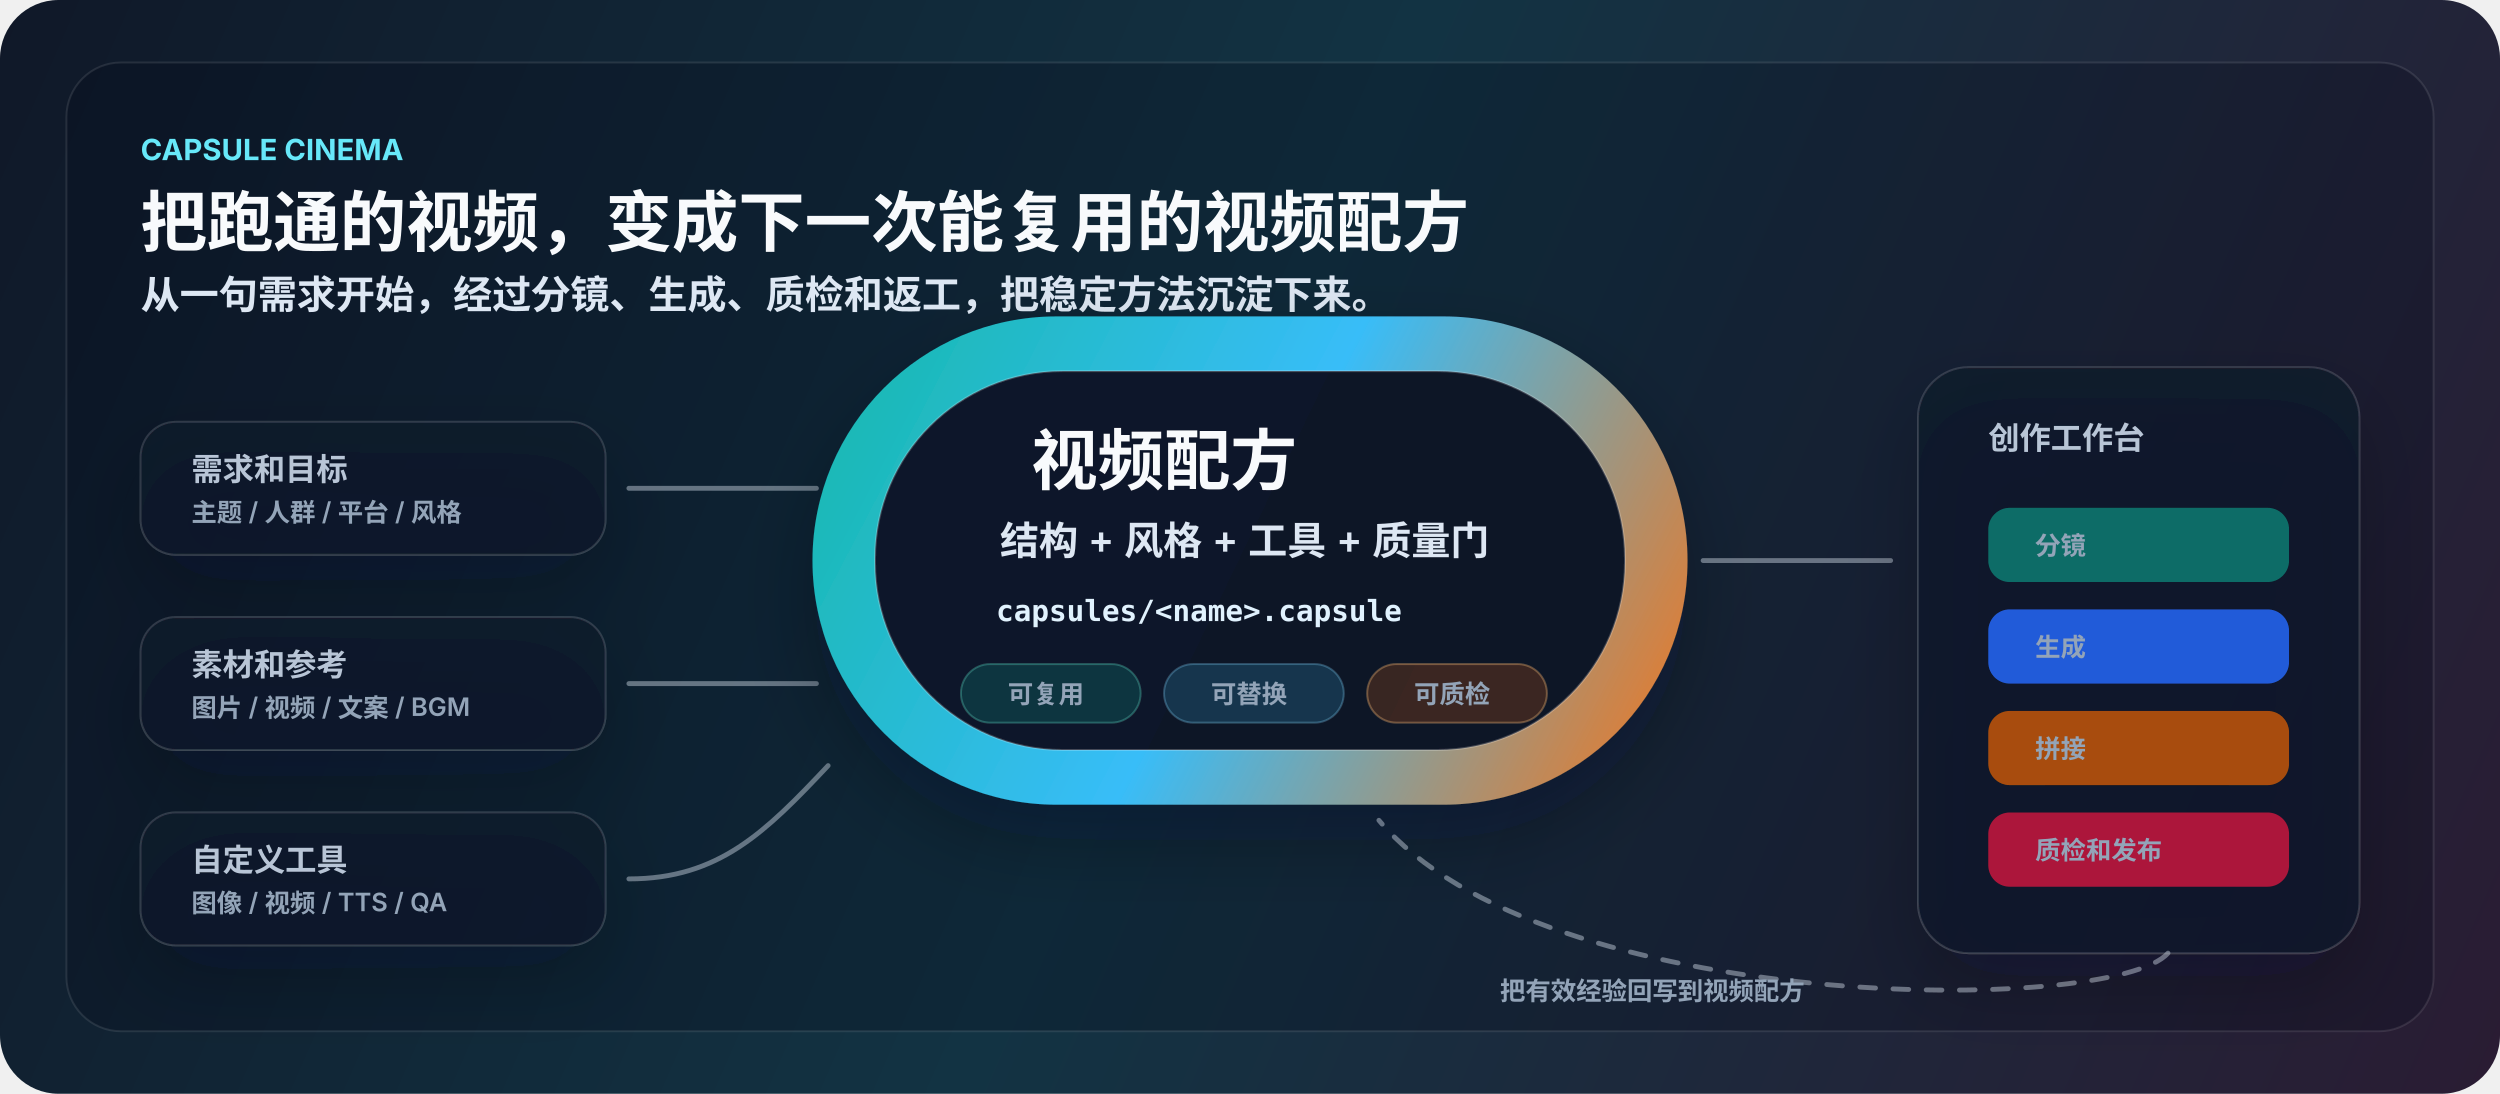
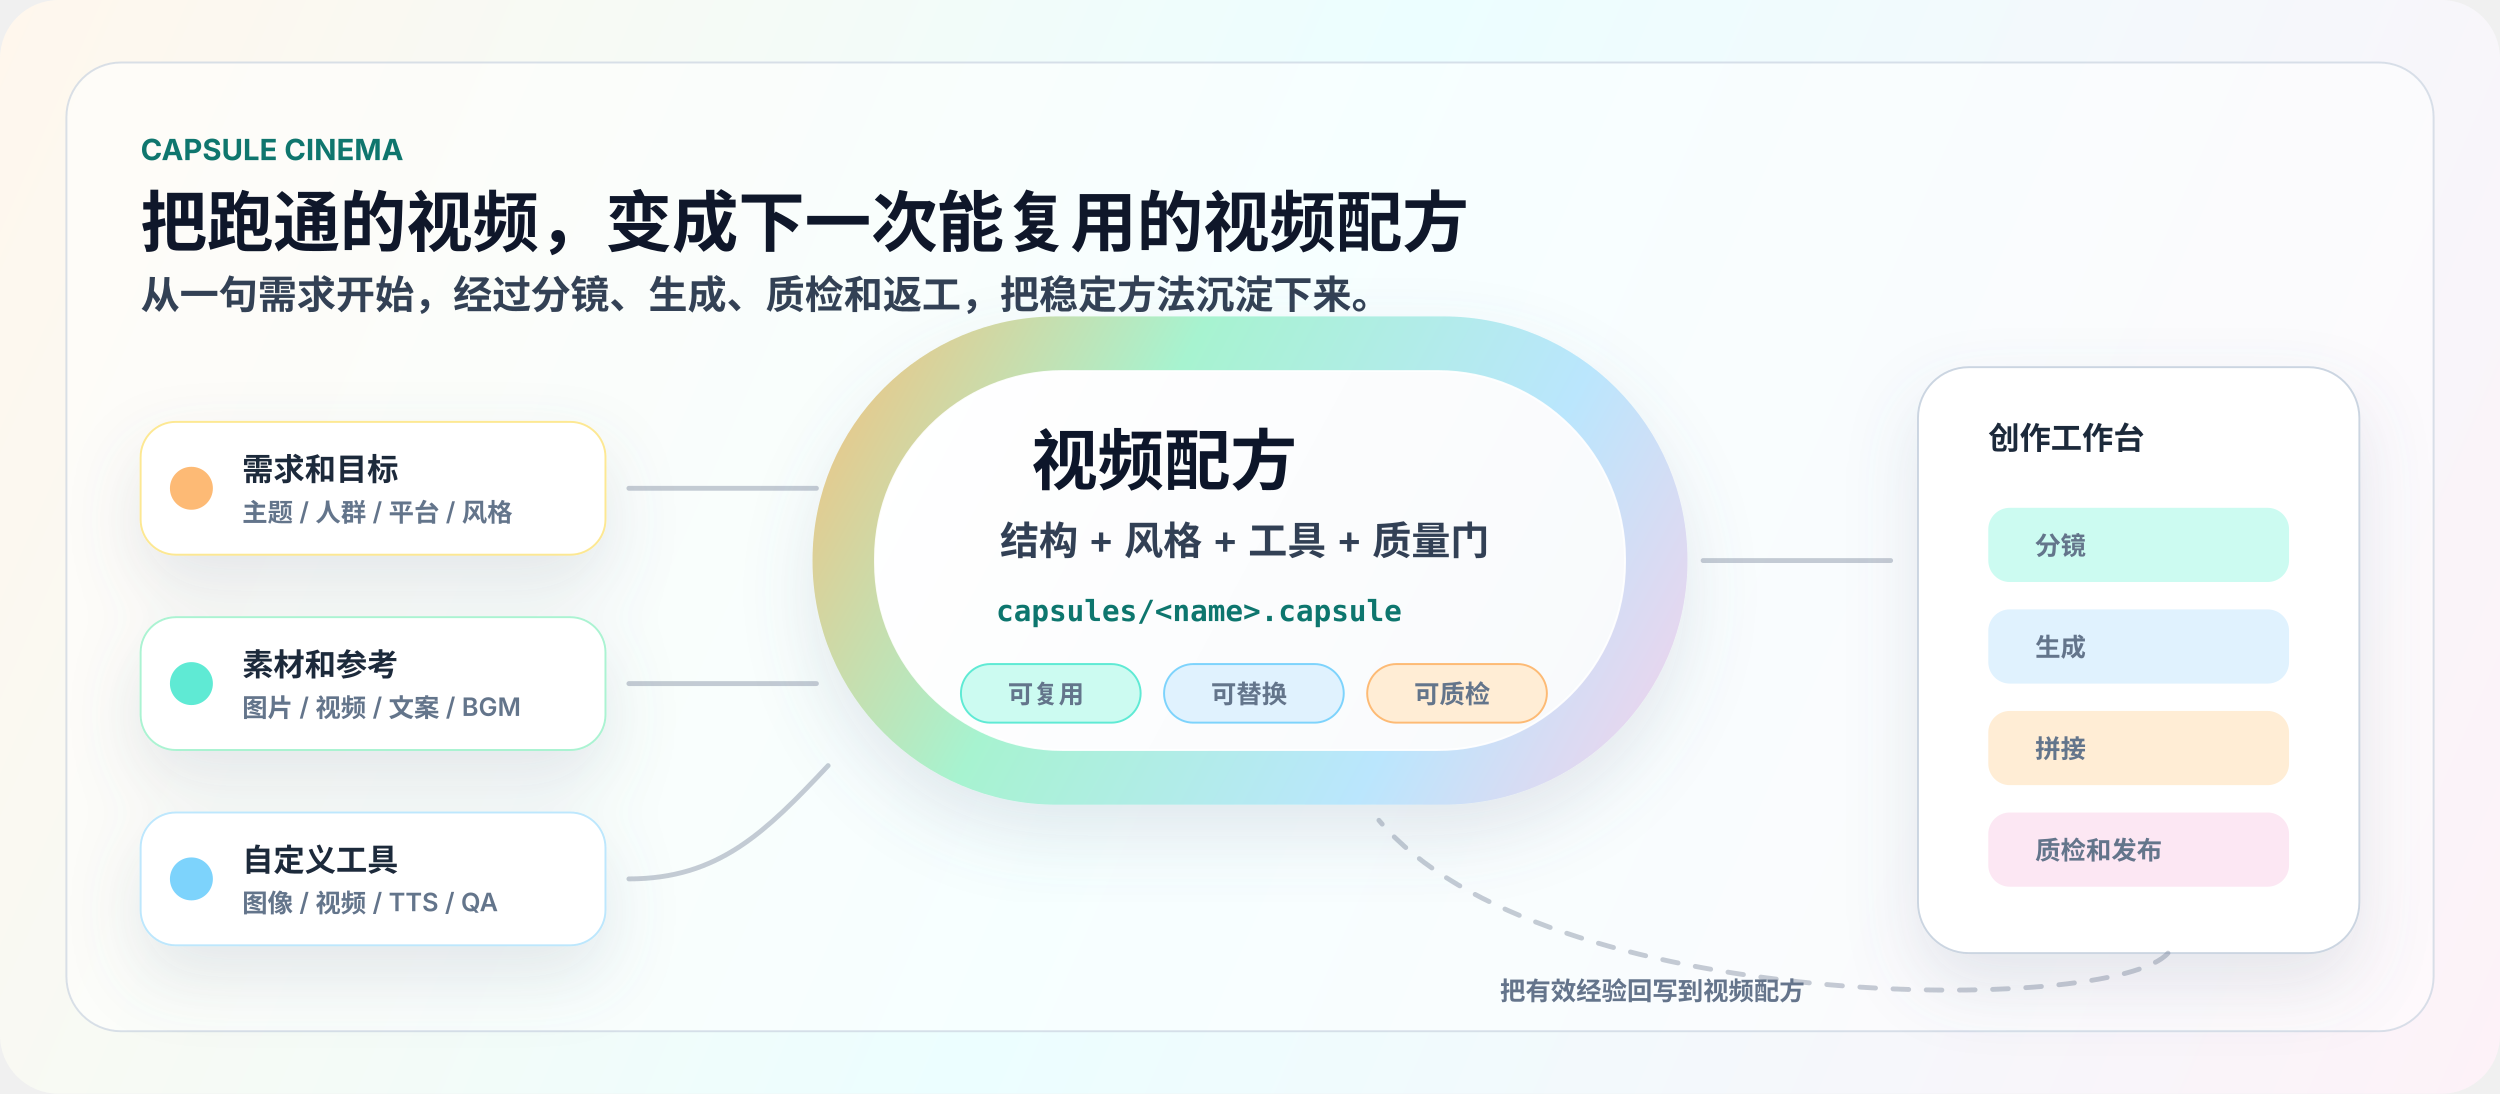
<svg xmlns="http://www.w3.org/2000/svg" width="1280" height="560" viewBox="0 0 1280 560" fill="none" role="img" aria-labelledby="title desc">
  <defs>
    <linearGradient id="background" x1="0" y1="0" x2="1280" y2="560" gradientUnits="userSpaceOnUse">
-       <stop offset="0" stop-color="#101828" />
-       <stop offset="0.48" stop-color="#123343" />
-       <stop offset="1" stop-color="#2A1C33" />
+       <stop offset="0" stop-color="#FFF7ED" />
+       <stop offset="0.48" stop-color="#ECFEFF" />
+       <stop offset="1" stop-color="#FDF2F8" />
    </linearGradient>
-     <linearGradient id="capsuleBody" x1="405" y1="156" x2="875" y2="400" gradientUnits="userSpaceOnUse">
-       <stop stop-color="#14B8A6" />
-       <stop offset="0.5" stop-color="#38BDF8" />
-       <stop offset="1" stop-color="#F97316" />
+     <linearGradient id="capsuleBody" x1="402" y1="152" x2="878" y2="410" gradientUnits="userSpaceOnUse">
+       <stop stop-color="#FDBA74" />
+       <stop offset="0.36" stop-color="#A7F3D0" />
+       <stop offset="0.7" stop-color="#BAE6FD" />
+       <stop offset="1" stop-color="#FBCFE8" />
    </linearGradient>
-     <linearGradient id="screen" x1="448" y1="190" x2="826" y2="372" gradientUnits="userSpaceOnUse">
-       <stop stop-color="#0F172A" />
-       <stop offset="1" stop-color="#111827" />
+     <linearGradient id="console" x1="460" y1="190" x2="820" y2="384" gradientUnits="userSpaceOnUse">
+       <stop stop-color="#FFFFFF" />
+       <stop offset="1" stop-color="#F8FAFC" />
    </linearGradient>
    <filter id="softShadow" x="-20%" y="-20%" width="140%" height="140%" color-interpolation-filters="sRGB">
-       <feDropShadow dx="0" dy="18" stdDeviation="20" flood-color="#020617" flood-opacity="0.28" />
+       <feDropShadow dx="0" dy="16" stdDeviation="18" flood-color="#64748B" flood-opacity="0.16" />
    </filter>
    <style>
-       .eyebrow { font: 700 15px -apple-system, BlinkMacSystemFont, "Segoe UI", sans-serif; fill: #67E8F9; }
-       .title { font: 750 34px -apple-system, BlinkMacSystemFont, "Segoe UI", sans-serif; fill: #F8FAFC; }
-       .body { font: 600 20px -apple-system, BlinkMacSystemFont, "Segoe UI", sans-serif; fill: #DDE7F3; }
-       .small { font: 600 16px -apple-system, BlinkMacSystemFont, "Segoe UI", sans-serif; fill: #B8C5D6; }
-       .tiny { font: 600 13px -apple-system, BlinkMacSystemFont, "Segoe UI", sans-serif; fill: #93A4B8; }
-       .code { font: 700 15px ui-monospace, SFMono-Regular, Menlo, monospace; fill: #E0F2FE; }
-       .line { stroke: #DDE7F3; stroke-opacity: 0.42; stroke-width: 2.5; stroke-linecap: round; }
+       .eyebrow { font: 700 15px -apple-system, BlinkMacSystemFont, "Segoe UI", sans-serif; fill: #0F766E; }
+       .title { font: 750 34px -apple-system, BlinkMacSystemFont, "Segoe UI", sans-serif; fill: #0F172A; }
+       .body { font: 600 20px -apple-system, BlinkMacSystemFont, "Segoe UI", sans-serif; fill: #334155; }
+       .small { font: 700 16px -apple-system, BlinkMacSystemFont, "Segoe UI", sans-serif; fill: #1E293B; }
+       .tiny { font: 600 13px -apple-system, BlinkMacSystemFont, "Segoe UI", sans-serif; fill: #64748B; }
+       .code { font: 700 15px ui-monospace, SFMono-Regular, Menlo, monospace; fill: #0F766E; }
+       .line { stroke: #64748B; stroke-opacity: 0.36; stroke-width: 2.5; stroke-linecap: round; }
    </style>
  </defs>
  <rect width="1280" height="560" rx="30" fill="url(#background)" />
-   <rect x="34" y="32" width="1212" height="496" rx="28" fill="#020617" fill-opacity="0.24" stroke="#FFFFFF" stroke-opacity="0.10" />
+   <rect x="34" y="32" width="1212" height="496" rx="28" fill="#FFFFFF" fill-opacity="0.54" stroke="#CBD5E1" stroke-opacity="0.72" />
  <text x="72" y="82" class="eyebrow">CAPSULE CINEMA</text>
  <text x="72" y="126" class="title">把跑通的视频，变成下一次能复用的视频配方</text>
  <text x="72" y="158" class="body">从一句需求开始，经过分镜、生成、质检和返工，把稳定方法沉淀下来。</text>
  <g filter="url(#softShadow)">
-     <rect x="72" y="216" width="238" height="68" rx="18" fill="#0F172A" fill-opacity="0.78" stroke="#FFFFFF" stroke-opacity="0.14" />
-     <text x="98" y="246" class="small">需求和目标</text>
-     <text x="98" y="267" class="tiny">主题 / 人群 / 平台 / 风格</text>
-     <rect x="72" y="316" width="238" height="68" rx="18" fill="#0F172A" fill-opacity="0.78" stroke="#FFFFFF" stroke-opacity="0.14" />
-     <text x="98" y="346" class="small">素材和参考</text>
-     <text x="98" y="367" class="tiny">图片 / 视频 / 文案 / BGM</text>
-     <rect x="72" y="416" width="238" height="68" rx="18" fill="#0F172A" fill-opacity="0.78" stroke="#FFFFFF" stroke-opacity="0.14" />
-     <text x="98" y="446" class="small">自定义工具</text>
-     <text x="98" y="467" class="tiny">图像 / 视频 / TTS / QA</text>
+     <rect x="72" y="216" width="238" height="68" rx="18" fill="#FFFFFF" stroke="#FDE68A" stroke-opacity="0.92" />
+     <circle cx="98" cy="250" r="11" fill="#FDBA74" />
+     <text x="124" y="246" class="small">需求和目标</text>
+     <text x="124" y="267" class="tiny">主题 / 人群 / 平台 / 风格</text>
+     <rect x="72" y="316" width="238" height="68" rx="18" fill="#FFFFFF" stroke="#A7F3D0" stroke-opacity="0.95" />
+     <circle cx="98" cy="350" r="11" fill="#5EEAD4" />
+     <text x="124" y="346" class="small">素材和参考</text>
+     <text x="124" y="367" class="tiny">图片 / 视频 / 文案 / BGM</text>
+     <rect x="72" y="416" width="238" height="68" rx="18" fill="#FFFFFF" stroke="#BAE6FD" stroke-opacity="0.95" />
+     <circle cx="98" cy="450" r="11" fill="#7DD3FC" />
+     <text x="124" y="446" class="small">自定义工具</text>
+     <text x="124" y="467" class="tiny">图像 / 视频 / TTS / QA</text>
  </g>
  <path d="M322 250 C364 250 382 250 418 250" class="line" />
  <path d="M322 350 C364 350 382 350 418 350" class="line" />
  <path d="M322 450 C368 450 392 426 424 392" class="line" />
  <g filter="url(#softShadow)">
    <rect x="416" y="162" width="448" height="250" rx="125" fill="url(#capsuleBody)" />
-     <rect x="448" y="190" width="384" height="194" rx="96" fill="url(#screen)" stroke="#FFFFFF" stroke-opacity="0.22" />
+     <rect x="448" y="190" width="384" height="194" rx="96" fill="url(#console)" stroke="#FFFFFF" stroke-opacity="0.92" />
    <text x="528" y="248" class="title">视频配方</text>
    <text x="512" y="284" class="body">结构 + 风格 + 工具 + 质量门</text>
    <text x="510" y="318" class="code">capsules/&lt;name&gt;.capsule</text>
-     <rect x="492" y="340" width="92" height="30" rx="15" fill="#14B8A6" fill-opacity="0.18" stroke="#5EEAD4" stroke-opacity="0.3" />
+     <rect x="492" y="340" width="92" height="30" rx="15" fill="#CCFBF1" stroke="#5EEAD4" />
    <text x="516" y="360" class="tiny">可复用</text>
-     <rect x="596" y="340" width="92" height="30" rx="15" fill="#38BDF8" fill-opacity="0.18" stroke="#7DD3FC" stroke-opacity="0.3" />
+     <rect x="596" y="340" width="92" height="30" rx="15" fill="#E0F2FE" stroke="#7DD3FC" />
    <text x="620" y="360" class="tiny">可替换</text>
-     <rect x="700" y="340" width="92" height="30" rx="15" fill="#F97316" fill-opacity="0.18" stroke="#FDBA74" stroke-opacity="0.35" />
+     <rect x="700" y="340" width="92" height="30" rx="15" fill="#FFEDD5" stroke="#FDBA74" />
    <text x="724" y="360" class="tiny">可质检</text>
  </g>
  <path d="M872 287 C914 287 934 287 968 287" class="line" />
  <g filter="url(#softShadow)">
-     <rect x="982" y="188" width="226" height="300" rx="26" fill="#0F172A" fill-opacity="0.78" stroke="#FFFFFF" stroke-opacity="0.14" />
+     <rect x="982" y="188" width="226" height="300" rx="26" fill="#FFFFFF" stroke="#CBD5E1" />
    <text x="1018" y="230" class="small">创作工作台</text>
-     <rect x="1018" y="260" width="154" height="38" rx="11" fill="#0F766E" fill-opacity="0.9" />
-     <text x="1042" y="284" class="tiny" fill="#ECFEFF">分镜</text>
-     <rect x="1018" y="312" width="154" height="38" rx="11" fill="#2563EB" fill-opacity="0.9" />
-     <text x="1042" y="336" class="tiny" fill="#EFF6FF">生成</text>
-     <rect x="1018" y="364" width="154" height="38" rx="11" fill="#B45309" fill-opacity="0.92" />
-     <text x="1042" y="388" class="tiny" fill="#FFFBEB">拼接</text>
-     <rect x="1018" y="416" width="154" height="38" rx="11" fill="#BE123C" fill-opacity="0.9" />
-     <text x="1042" y="440" class="tiny" fill="#FFF1F2">质检和发布</text>
+     <rect x="1018" y="260" width="154" height="38" rx="11" fill="#CCFBF1" />
+     <text x="1042" y="284" class="tiny">分镜</text>
+     <rect x="1018" y="312" width="154" height="38" rx="11" fill="#E0F2FE" />
+     <text x="1042" y="336" class="tiny">生成</text>
+     <rect x="1018" y="364" width="154" height="38" rx="11" fill="#FFEDD5" />
+     <text x="1042" y="388" class="tiny">拼接</text>
+     <rect x="1018" y="416" width="154" height="38" rx="11" fill="#FCE7F3" />
+     <text x="1042" y="440" class="tiny">质检和发布</text>
  </g>
  <path d="M1110 488 C1082 520 790 520 706 420" class="line" stroke-dasharray="8 9" />
  <text x="768" y="512" class="tiny">把有效经验回写到视频配方</text>
</svg>
